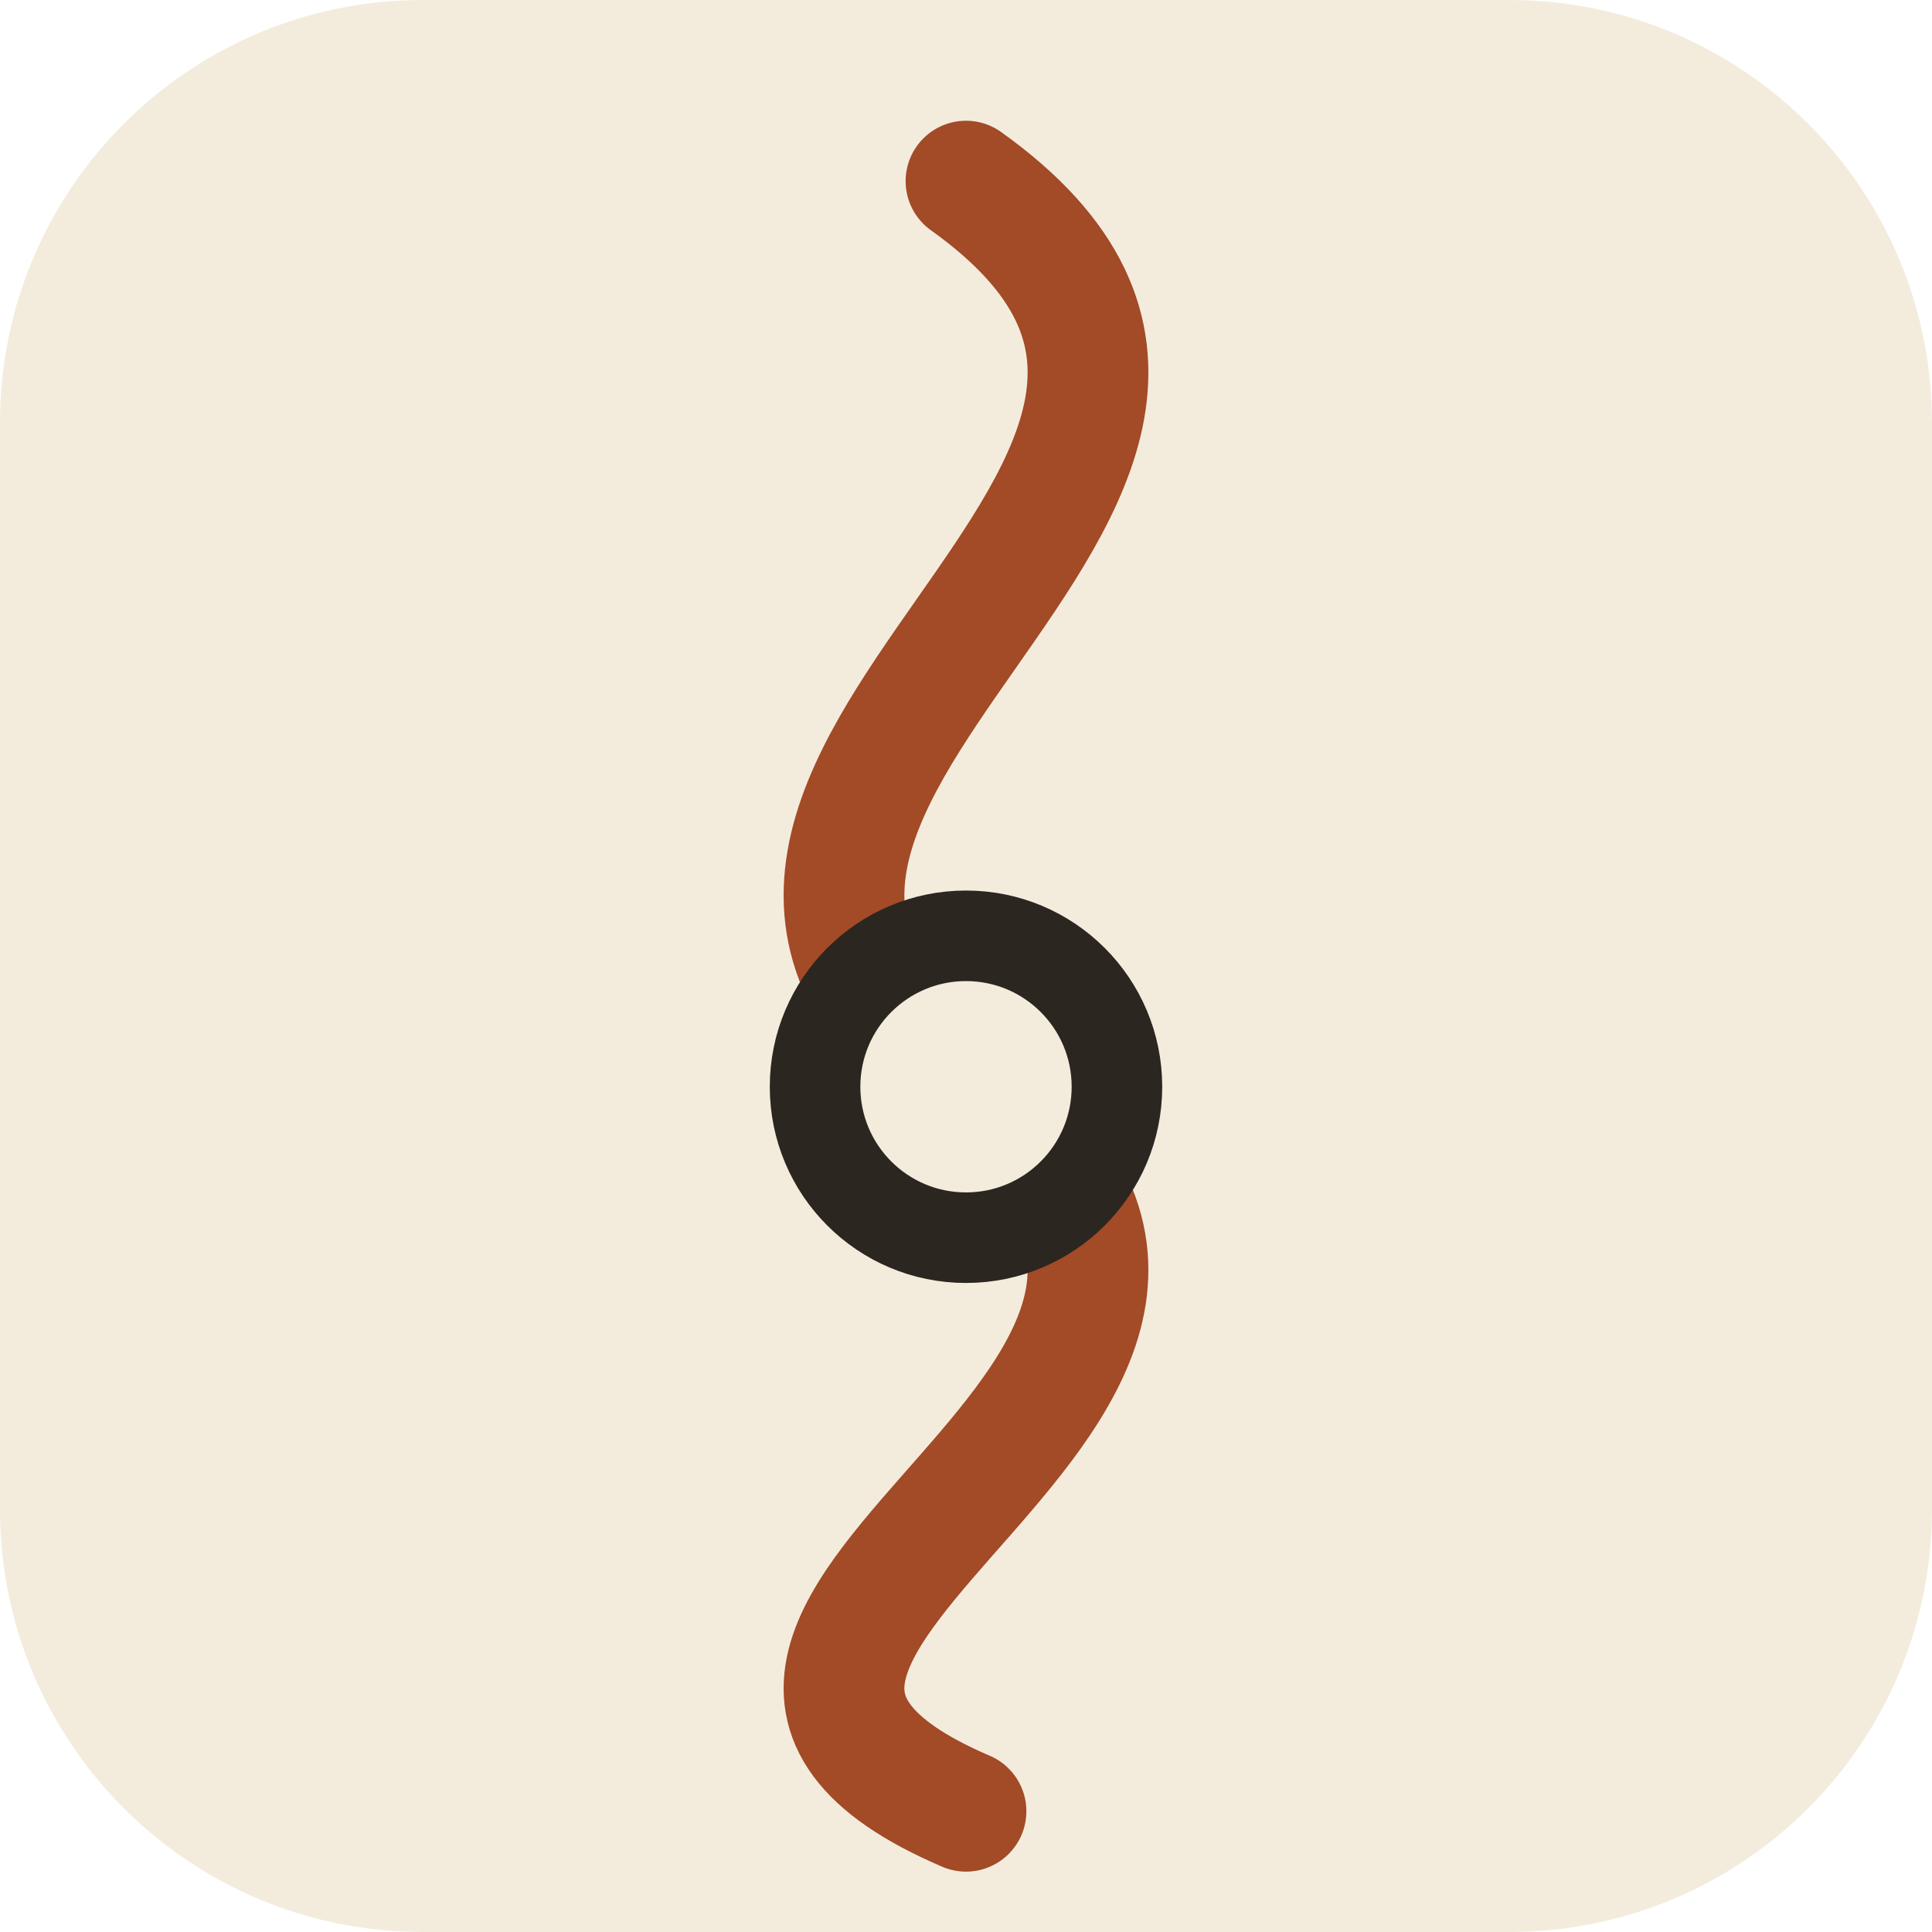
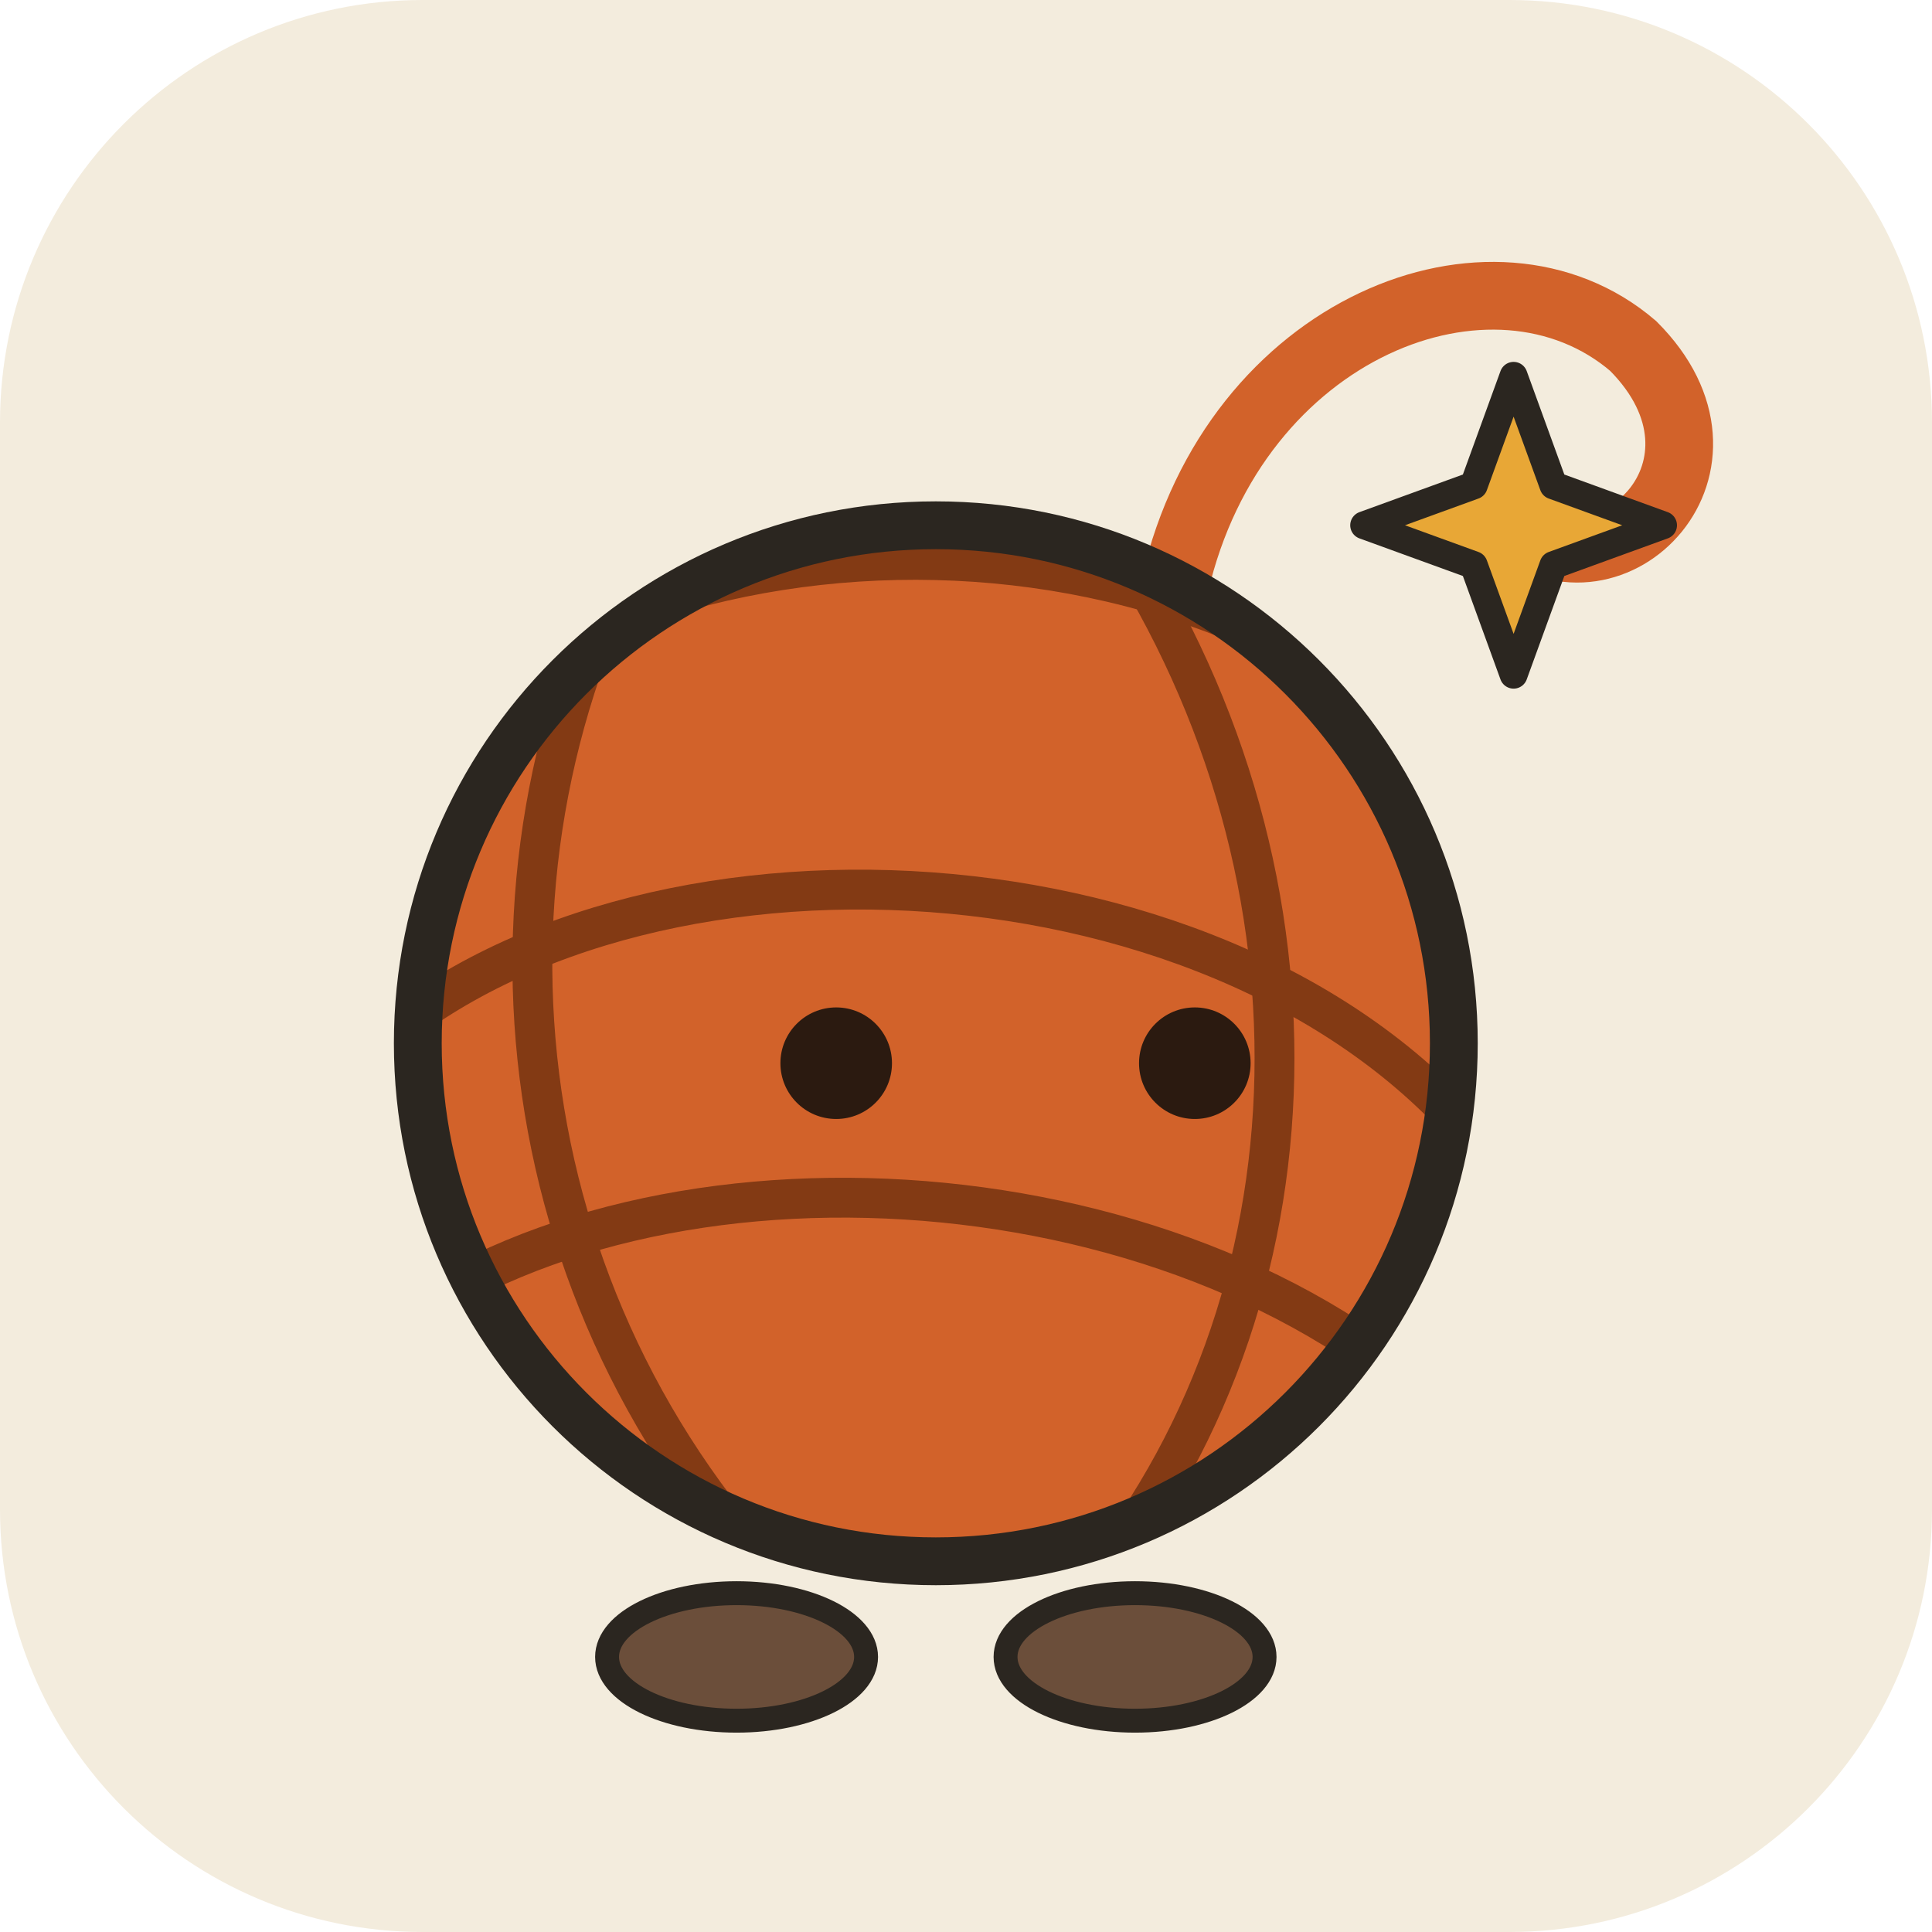
<svg xmlns="http://www.w3.org/2000/svg" viewBox="0 0 64 64">
  <rect width="64" height="64" rx="14" fill="#F3ECDD" />
-   <path d="M32 6 C46 16 18 26 32 36 C46 46 18 54 32 60" fill="none" stroke="#A34A27" stroke-width="4" stroke-linecap="round" />
-   <circle cx="32" cy="36" r="5" fill="#F3ECDD" stroke="#2B2620" stroke-width="3" />
+   <defs>
+     <clipPath id="ball">
+       <circle r="26" />
+     </clipPath>
+   </defs>
+   <g transform="translate(31 57) scale(0.66)">
+     <ellipse cx="-10" cy="-3.2" rx="6.5" ry="3.2" fill="#6B4E3A" stroke="#2B2620" stroke-width="1.2" />
+     <ellipse cx="10" cy="-3.2" rx="6.5" ry="3.2" fill="#6B4E3A" stroke="#2B2620" stroke-width="1.2" />
+     <g transform="translate(0 -34)">
+       <path d="M12 -23C15 -36 28 -41 35 -35C41 -29 34 -22 29 -26" fill="none" stroke="#D2622A" stroke-width="3.4" stroke-linecap="round" />
+       <path d="M29 -33.5L31 -28L36.5 -26L31 -24L29 -18.5L27 -24L21.5 -26L27 -28Z" fill="#E8A736" stroke="#2B2620" stroke-width="1.4" stroke-linejoin="round" />
+       <circle r="26" fill="#D2622A" />
+       <g clip-path="url(#ball)" fill="none" stroke="#7A3512" stroke-width="2" stroke-linecap="round" opacity="0.9">
+         <path d="M-28 -14C-14 -28 14 -28 28 -12" />
+         <path d="M-28 0C-14 -12 16 -10 28 6" />
+         <path d="M-27 14C-13 4 14 6 27 20" />
+         <path d="M-14 -27C-24 -10 -22 12 -8 27" />
+         <path d="M8 -27C20 -10 20 12 8 27" />
+       </g>
+       <circle r="26" fill="none" stroke="#2B2620" stroke-width="2.4" />
+       <circle cx="-5" cy="1" r="2.8" fill="#2B1A10" />
+       <circle cx="13" cy="1" r="2.8" fill="#2B1A10" />
+     </g>
+   </g>
</svg>
